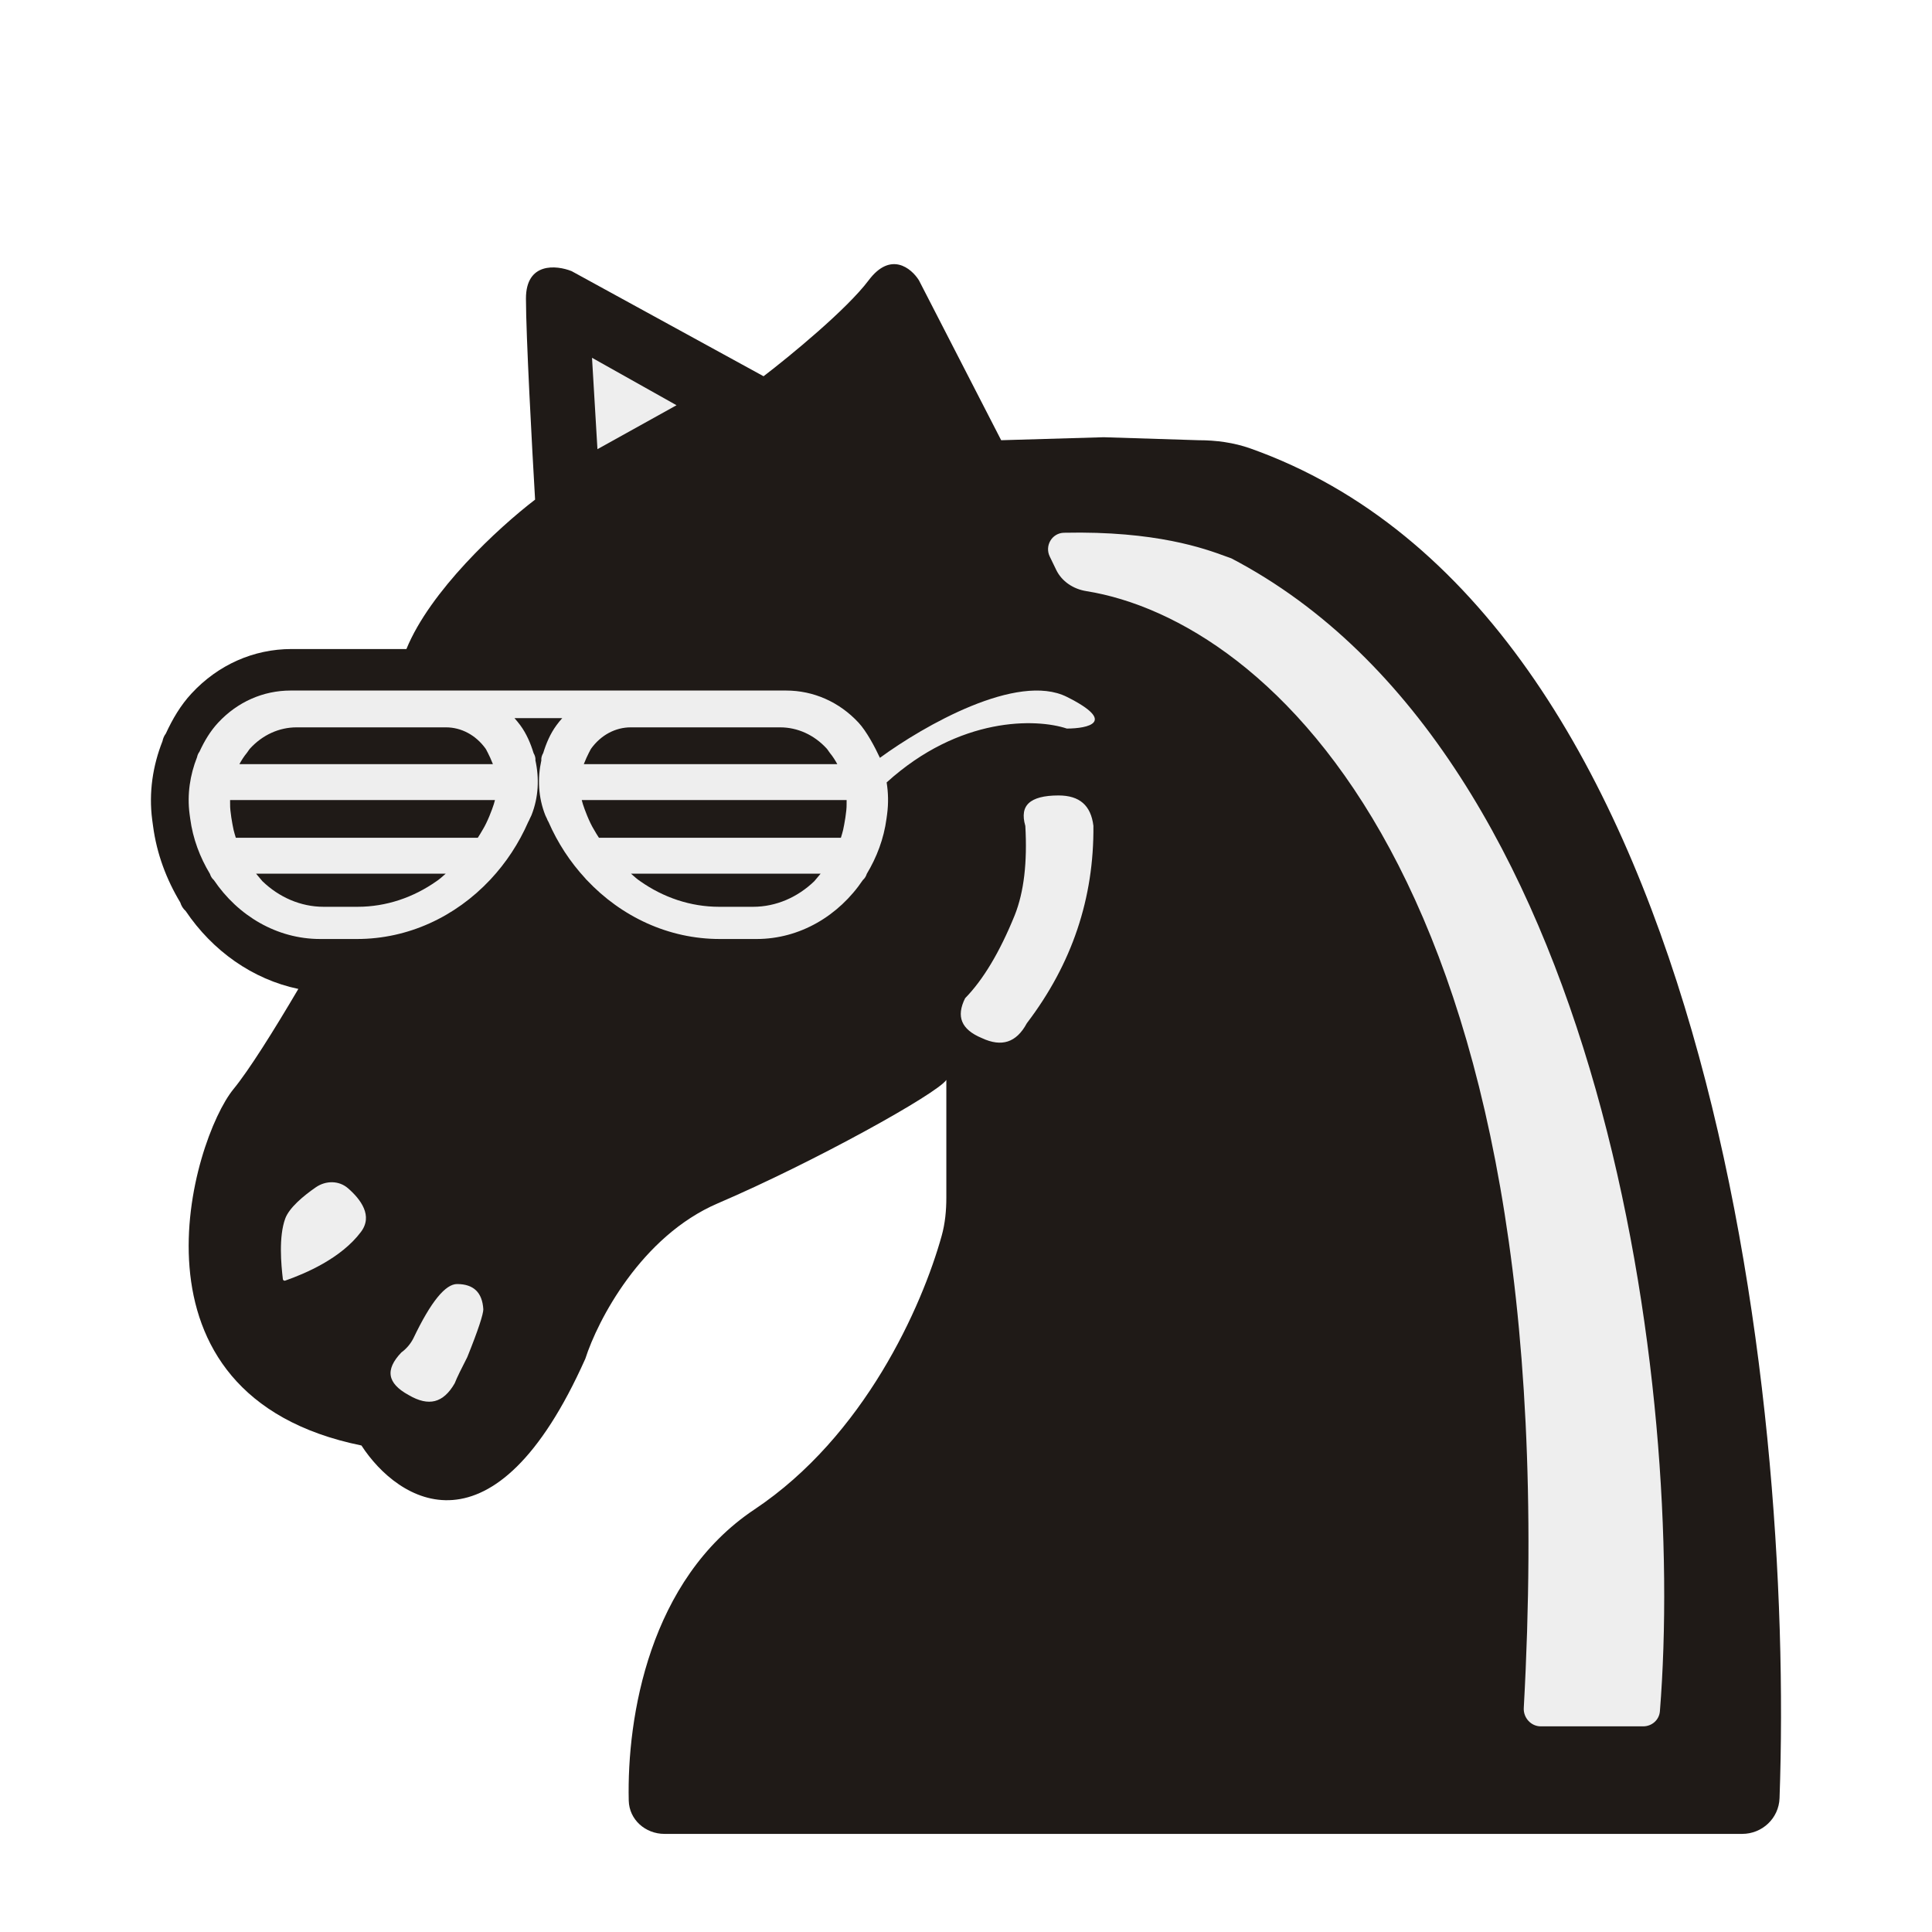
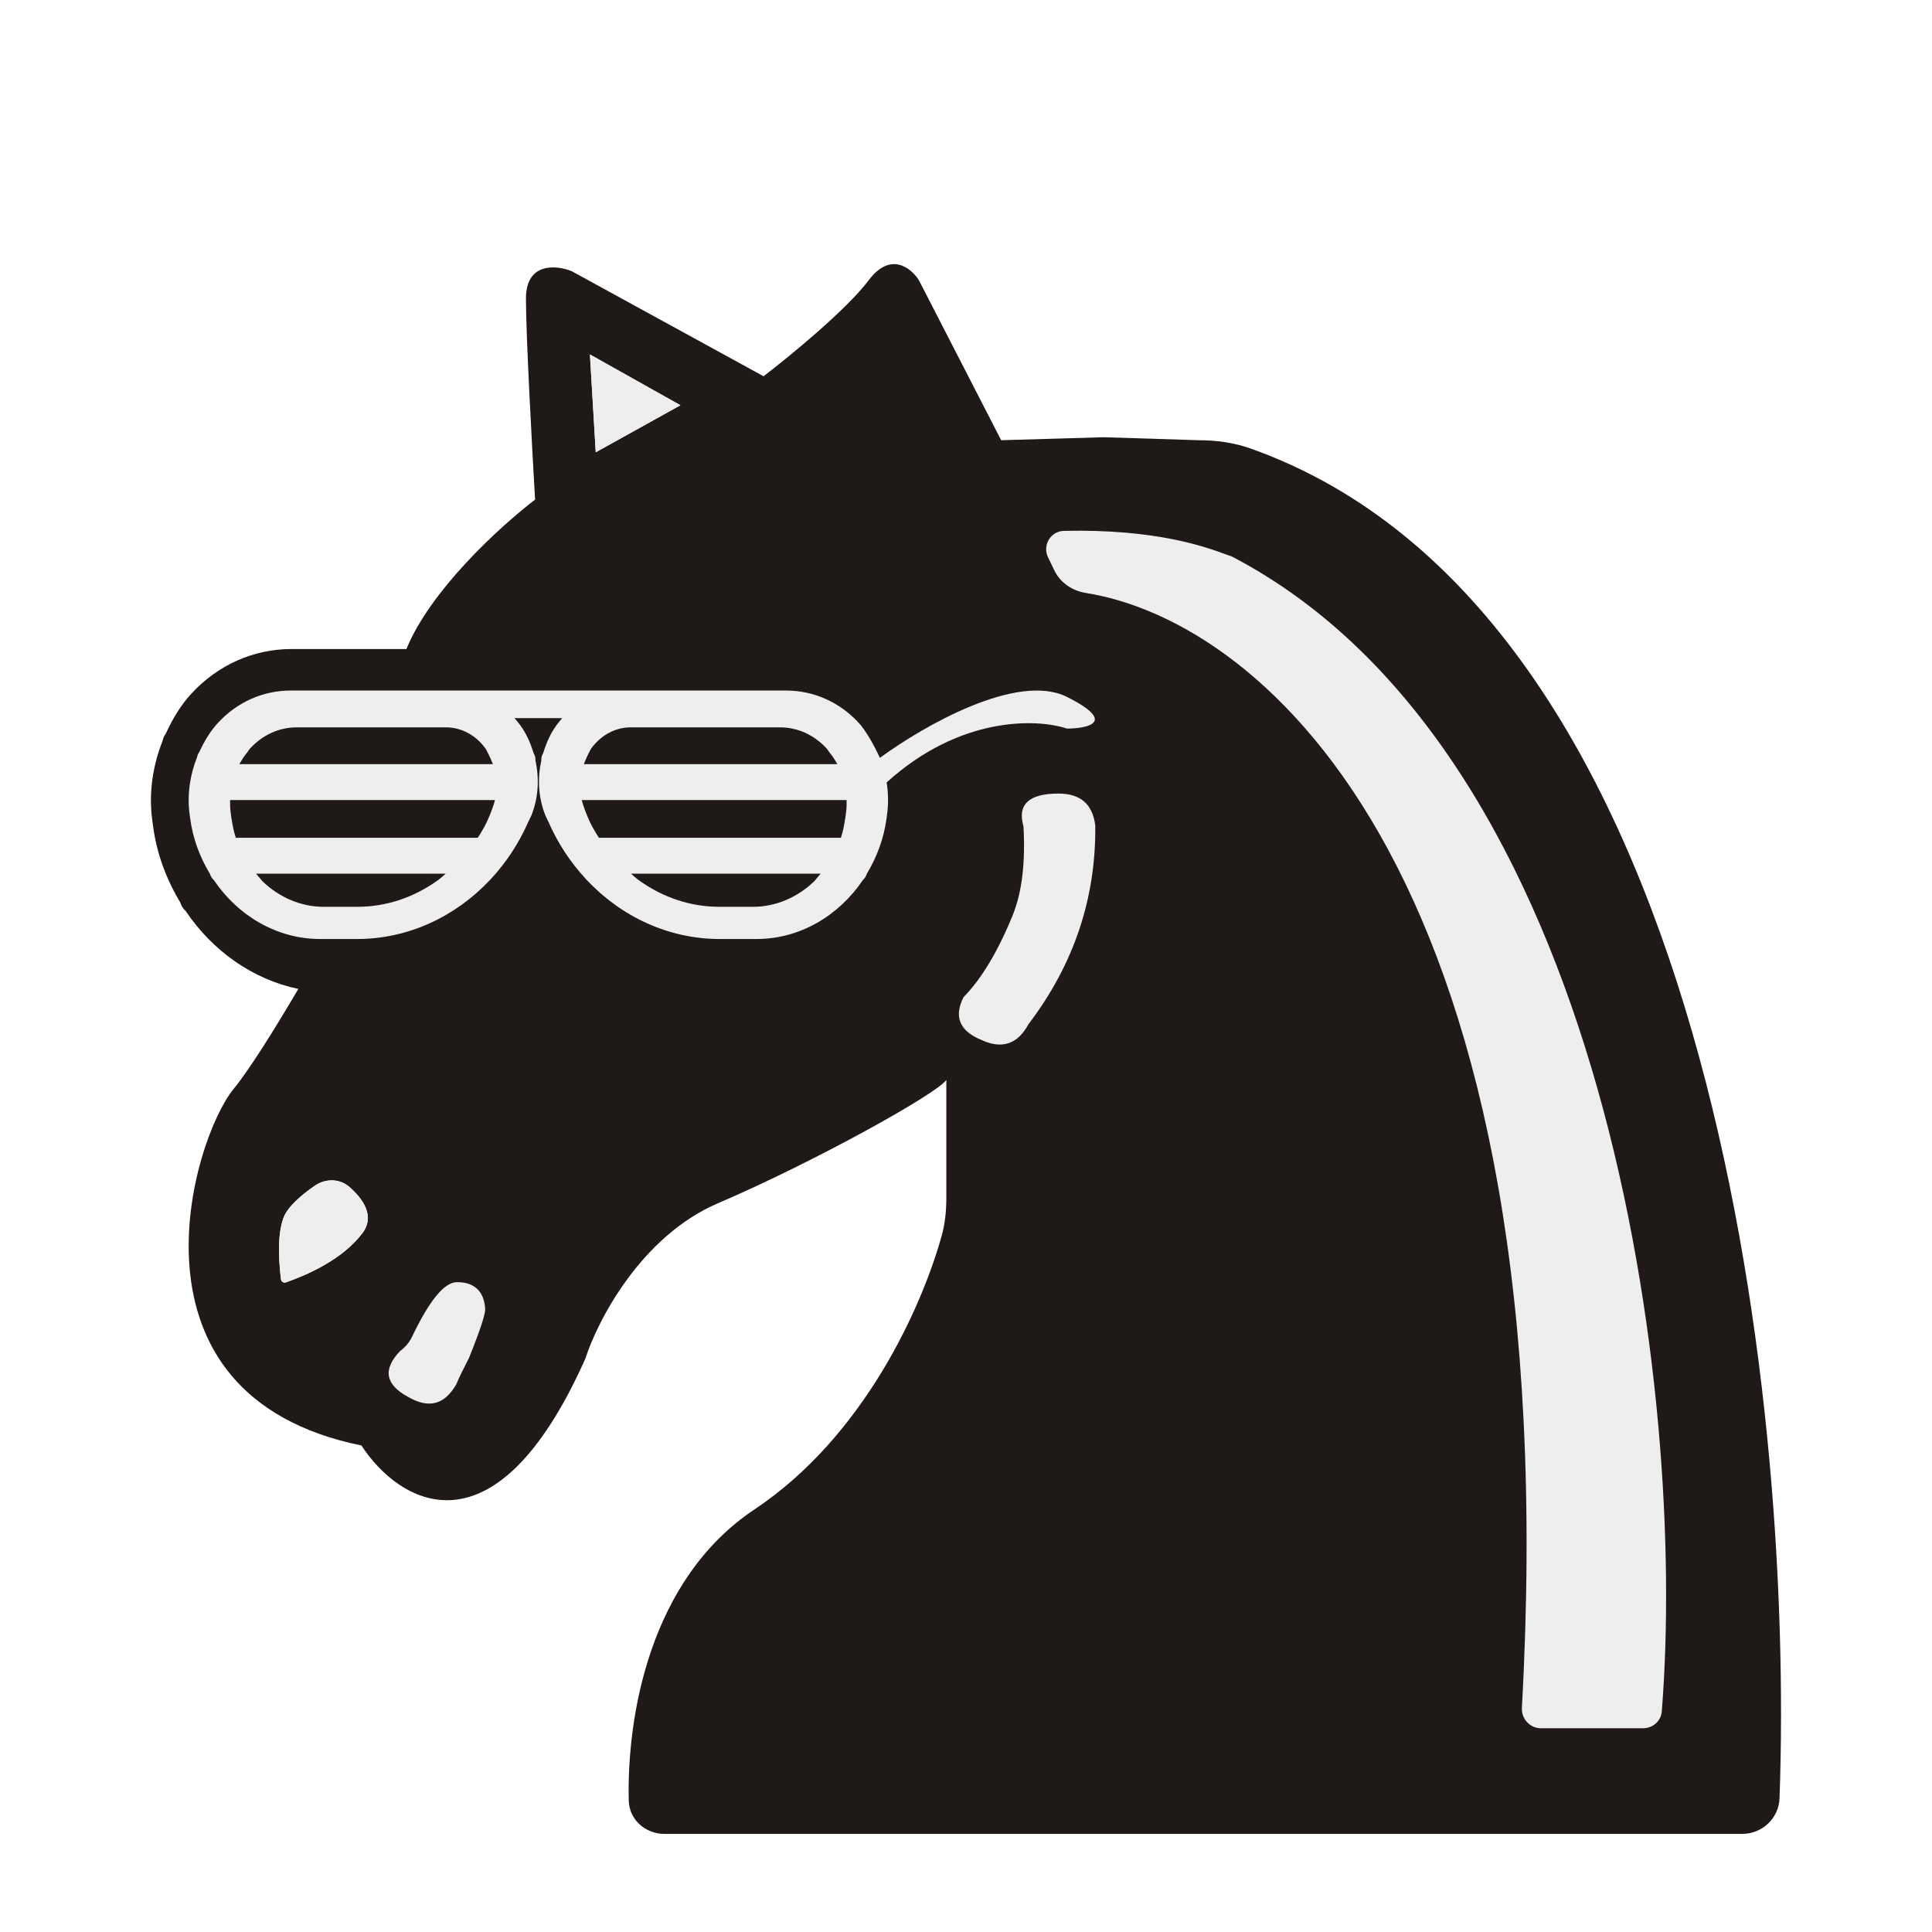
<svg xmlns="http://www.w3.org/2000/svg" width="512" height="512" viewBox="0 0 512 512" fill="none">
  <path fill-rule="evenodd" clip-rule="evenodd" d="M250.789 286.194V317.391C250.789 320.803 250.469 324.207 249.555 327.493C244.339 346.248 229.083 380.587 199.93 400.023C172.092 418.582 166.107 455.015 166.624 477.18C166.742 482.232 171.032 486 176.084 486H461.695C467.013 486 471.408 481.858 471.597 476.543C475.449 368.362 452.541 161.851 331.368 118.845C326.977 117.287 322.291 116.662 317.632 116.662L292.497 115.87L265.321 116.662L243.524 74.279C241.505 71.05 236.016 66.529 230.203 74.279C224.391 82.029 209.214 94.462 202.351 99.709L151.492 71.857C147.455 70.243 139.382 69.435 139.382 79.123C139.382 88.811 140.997 118.68 141.804 132.404C131.921 139.982 113.97 156.648 107.705 172H77.247C67.226 172 57.822 176.166 50.794 183.739C47.865 186.884 45.715 190.554 43.946 194.406C43.499 194.994 43.212 195.661 43.062 196.409C40.495 202.911 39.388 210.008 40.336 217.268L40.559 218.897C41.539 226.338 44.148 233.122 47.768 239.15C48.045 240.03 48.503 240.809 49.195 241.415C56.287 251.949 66.909 259.54 79.064 262.076C72.493 273.227 66.016 283.563 61.882 288.616C50.984 301.937 30.398 369.749 95.788 383.07C105.476 398.005 130.906 414.312 155.125 360.062C158.354 349.971 169.898 327.609 190.242 318.89C215.672 307.991 248.367 289.827 250.789 286.194ZM75.763 339.843C81.003 338.004 90.664 333.959 96.052 326.774C99.54 322.124 95.97 317.49 92.556 314.526C89.962 312.274 86.222 312.289 83.397 314.245C80.154 316.491 76.227 319.716 75.111 322.786C73.312 327.734 74.008 335.192 74.464 339.029C74.539 339.655 75.168 340.052 75.763 339.843ZM156.336 93.932L157.877 119.859L180.314 107.394L156.336 93.932Z" fill="#1F1A17" />
  <path fill-rule="evenodd" clip-rule="evenodd" d="M233.187 200.834C231.904 198.054 229.635 193.77 227.51 191.494C222.411 186.014 215.588 183 208.311 183H77.023C69.752 183 62.93 186.014 57.831 191.494C55.706 193.77 54.146 196.425 52.863 199.213C52.538 199.638 52.33 200.12 52.221 200.662C50.359 205.366 49.556 210.502 50.244 215.755L50.405 216.933C51.117 222.317 53.009 227.226 55.636 231.588C55.837 232.225 56.169 232.788 56.671 233.227C63.046 242.671 73.352 248.845 84.834 248.845H94.607C108.135 248.845 120.659 242.977 129.878 233.174C129.901 233.152 129.92 233.13 129.94 233.108C129.959 233.086 129.979 233.064 130.002 233.042C134.081 228.674 137.488 223.553 140.022 217.751C140.168 217.51 140.292 217.269 140.386 216.998C140.45 216.847 140.525 216.702 140.6 216.556C140.689 216.385 140.778 216.214 140.849 216.033C142.741 211.262 142.935 206.222 141.876 201.437C141.876 201.411 141.883 201.387 141.891 201.363C141.899 201.339 141.907 201.316 141.907 201.291C141.907 200.661 141.698 200.098 141.405 199.586C140.609 196.988 139.542 194.465 137.881 192.197C137.387 191.538 136.878 190.91 136.345 190.317H149C148.467 190.91 147.949 191.539 147.477 192.19C145.817 194.458 144.75 196.982 143.954 199.579C143.654 200.098 143.444 200.661 143.444 201.291C143.444 201.317 143.452 201.341 143.46 201.365C143.468 201.388 143.475 201.412 143.475 201.437C142.417 206.222 142.618 211.269 144.518 216.069C144.583 216.236 144.664 216.392 144.745 216.549C144.817 216.688 144.889 216.829 144.951 216.977C145.044 217.262 145.175 217.526 145.338 217.774C147.81 223.451 151.14 228.478 155.119 232.787C155.14 232.813 155.161 232.839 155.182 232.865C155.29 232.997 155.392 233.124 155.529 233.24C164.738 243 177.239 248.845 190.736 248.845H200.51C211.99 248.845 222.297 242.671 228.671 233.218C229.173 232.78 229.506 232.216 229.706 231.579C232.325 227.219 234.225 222.31 234.937 216.925L235.098 215.732C235.472 212.891 235.406 210.08 234.97 207.352C254.363 189.768 274.688 190.397 282.722 193.075C288.322 193.074 296.161 191.394 282.722 184.675C269.617 178.122 244.799 192.334 233.187 200.834ZM221.896 202.51C221.345 201.492 220.685 200.446 219.935 199.548C219.801 199.383 219.683 199.205 219.564 199.028C219.407 198.792 219.249 198.556 219.055 198.346C215.732 194.739 211.354 192.755 206.733 192.755H167.155C163.08 192.755 159.264 194.8 156.674 198.367C156.523 198.577 156.412 198.807 156.301 199.038C156.218 199.211 156.134 199.383 156.034 199.548C155.683 200.23 155.167 201.332 154.711 202.51H221.896ZM157.45 219.93C157.854 220.648 158.281 221.343 158.726 222.02H222.844C223.064 221.336 223.261 220.639 223.438 219.93C223.765 218.42 224.407 214.948 224.357 213.136C224.366 212.764 224.369 212.392 224.364 212.021H154.166C154.259 212.395 154.363 212.767 154.479 213.136C154.925 214.527 156.145 217.832 157.45 219.93ZM169.646 233.517C169.025 233.11 168.157 232.383 167.217 231.531H217.476C216.851 232.298 216.256 233.001 215.809 233.517C211.415 237.756 205.702 240.31 199.569 240.31H190.591C182.997 240.31 175.785 237.844 169.646 233.517ZM63.444 202.51H130.629C130.173 201.332 129.656 200.23 129.306 199.548C129.206 199.383 129.122 199.211 129.039 199.039C128.928 198.807 128.817 198.577 128.666 198.367C126.076 194.8 122.26 192.755 118.185 192.755H78.607C73.986 192.755 69.608 194.739 66.285 198.346C66.091 198.556 65.933 198.792 65.776 199.027C65.657 199.205 65.539 199.382 65.405 199.548C64.655 200.446 63.995 201.492 63.444 202.51ZM127.89 219.93C127.486 220.647 127.06 221.343 126.615 222.02H62.496C62.276 221.336 62.079 220.639 61.902 219.93C61.575 218.42 60.933 214.948 60.983 213.136C60.974 212.764 60.971 212.392 60.976 212.021H131.174C131.081 212.395 130.977 212.767 130.861 213.136C130.415 214.527 129.195 217.832 127.89 219.93ZM118.124 231.531H67.864C68.489 232.298 69.084 233.001 69.531 233.517C73.925 237.756 79.638 240.31 85.771 240.31H94.749C102.343 240.31 109.555 237.844 115.694 233.517C116.315 233.11 117.183 232.382 118.124 231.531Z" fill="#EEEEEE" />
  <path d="M156.336 93.932L157.877 119.859L180.314 107.394L156.336 93.932Z" fill="#EEEEEE" />
  <path d="M124.286 359.868C122.711 362.945 121.571 365.225 120.95 366.81C117.789 372.333 113.582 373.39 108.049 370.136C102.091 366.893 101.386 362.862 106.039 358.033C107.333 357.096 108.384 355.863 109.106 354.438C113.759 344.698 117.706 339.786 121.126 339.786C125.778 339.786 128.317 342.242 128.586 346.977C128.586 348.387 127.188 352.687 124.286 359.868Z" fill="#EEEEEE" />
  <path d="M272.544 271.439C284.564 255.648 290.449 238.105 290.263 218.801C289.569 213.102 286.325 210.304 280.523 210.304C272.637 210.304 269.57 213.195 271.228 218.977C271.756 228.458 270.886 236.261 268.43 242.405C264.472 252.145 260.089 259.43 255.354 264.248C252.722 269.429 254.297 273.201 260.006 275.563C265.446 278.112 269.653 276.796 272.544 271.439Z" fill="#EEEEEE" />
  <path d="M435.453 458C438.031 458 440.185 456.102 440.39 453.533C447.104 369.491 426.2 199.56 326.5 147.5C326.073 147.358 325.552 147.166 324.929 146.938C319.508 144.947 306.439 140.148 281.958 140.685C278.404 140.763 276.198 144.509 277.746 147.709L279.449 151.229C281.025 154.484 284.221 156.573 287.792 157.145C335.213 164.746 415.514 232.633 403.316 452.597C403.157 455.475 405.435 458 408.318 458H435.453Z" fill="#EEEEEE" />
  <path d="M75.763 339.843C81.003 338.005 90.663 333.959 96.052 326.774C99.54 322.124 95.97 317.49 92.556 314.527C89.962 312.274 86.221 312.289 83.397 314.245C80.154 316.491 76.227 319.716 75.111 322.786C73.312 327.734 74.008 335.193 74.464 339.029C74.539 339.655 75.168 340.052 75.763 339.843Z" fill="#EEEEEE" />
-   <path d="M156.336 93.932L157.877 119.859L180.314 107.394L156.336 93.932Z" stroke="#1F1A17" />
-   <path d="M124.286 359.868C122.711 362.945 121.571 365.225 120.95 366.81C117.789 372.333 113.582 373.39 108.049 370.136C102.091 366.893 101.386 362.862 106.039 358.033C107.333 357.096 108.384 355.863 109.106 354.438C113.759 344.698 117.706 339.786 121.126 339.786C125.778 339.786 128.317 342.242 128.586 346.977C128.586 348.387 127.188 352.687 124.286 359.868Z" stroke="#1F1A17" />
-   <path d="M272.544 271.439C284.564 255.648 290.449 238.105 290.263 218.801C289.569 213.102 286.325 210.304 280.523 210.304C272.637 210.304 269.57 213.195 271.228 218.977C271.756 228.458 270.886 236.261 268.43 242.405C264.472 252.145 260.089 259.43 255.354 264.248C252.722 269.429 254.297 273.201 260.006 275.563C265.446 278.112 269.653 276.796 272.544 271.439Z" stroke="#1F1A17" />
-   <path d="M435.453 458C438.031 458 440.185 456.102 440.39 453.533C447.104 369.491 426.2 199.56 326.5 147.5C326.073 147.358 325.552 147.166 324.929 146.938C319.508 144.947 306.439 140.148 281.958 140.685C278.404 140.763 276.198 144.509 277.746 147.709L279.449 151.229C281.025 154.484 284.221 156.573 287.792 157.145C335.213 164.746 415.514 232.633 403.316 452.597C403.157 455.475 405.435 458 408.318 458H435.453Z" stroke="#1F1A17" />
-   <path d="M75.763 339.843C81.003 338.005 90.663 333.959 96.052 326.774C99.54 322.124 95.97 317.49 92.556 314.527C89.962 312.274 86.221 312.289 83.397 314.245C80.154 316.491 76.227 319.716 75.111 322.786C73.312 327.734 74.008 335.193 74.464 339.029C74.539 339.655 75.168 340.052 75.763 339.843Z" stroke="#1F1A17" />
</svg>
